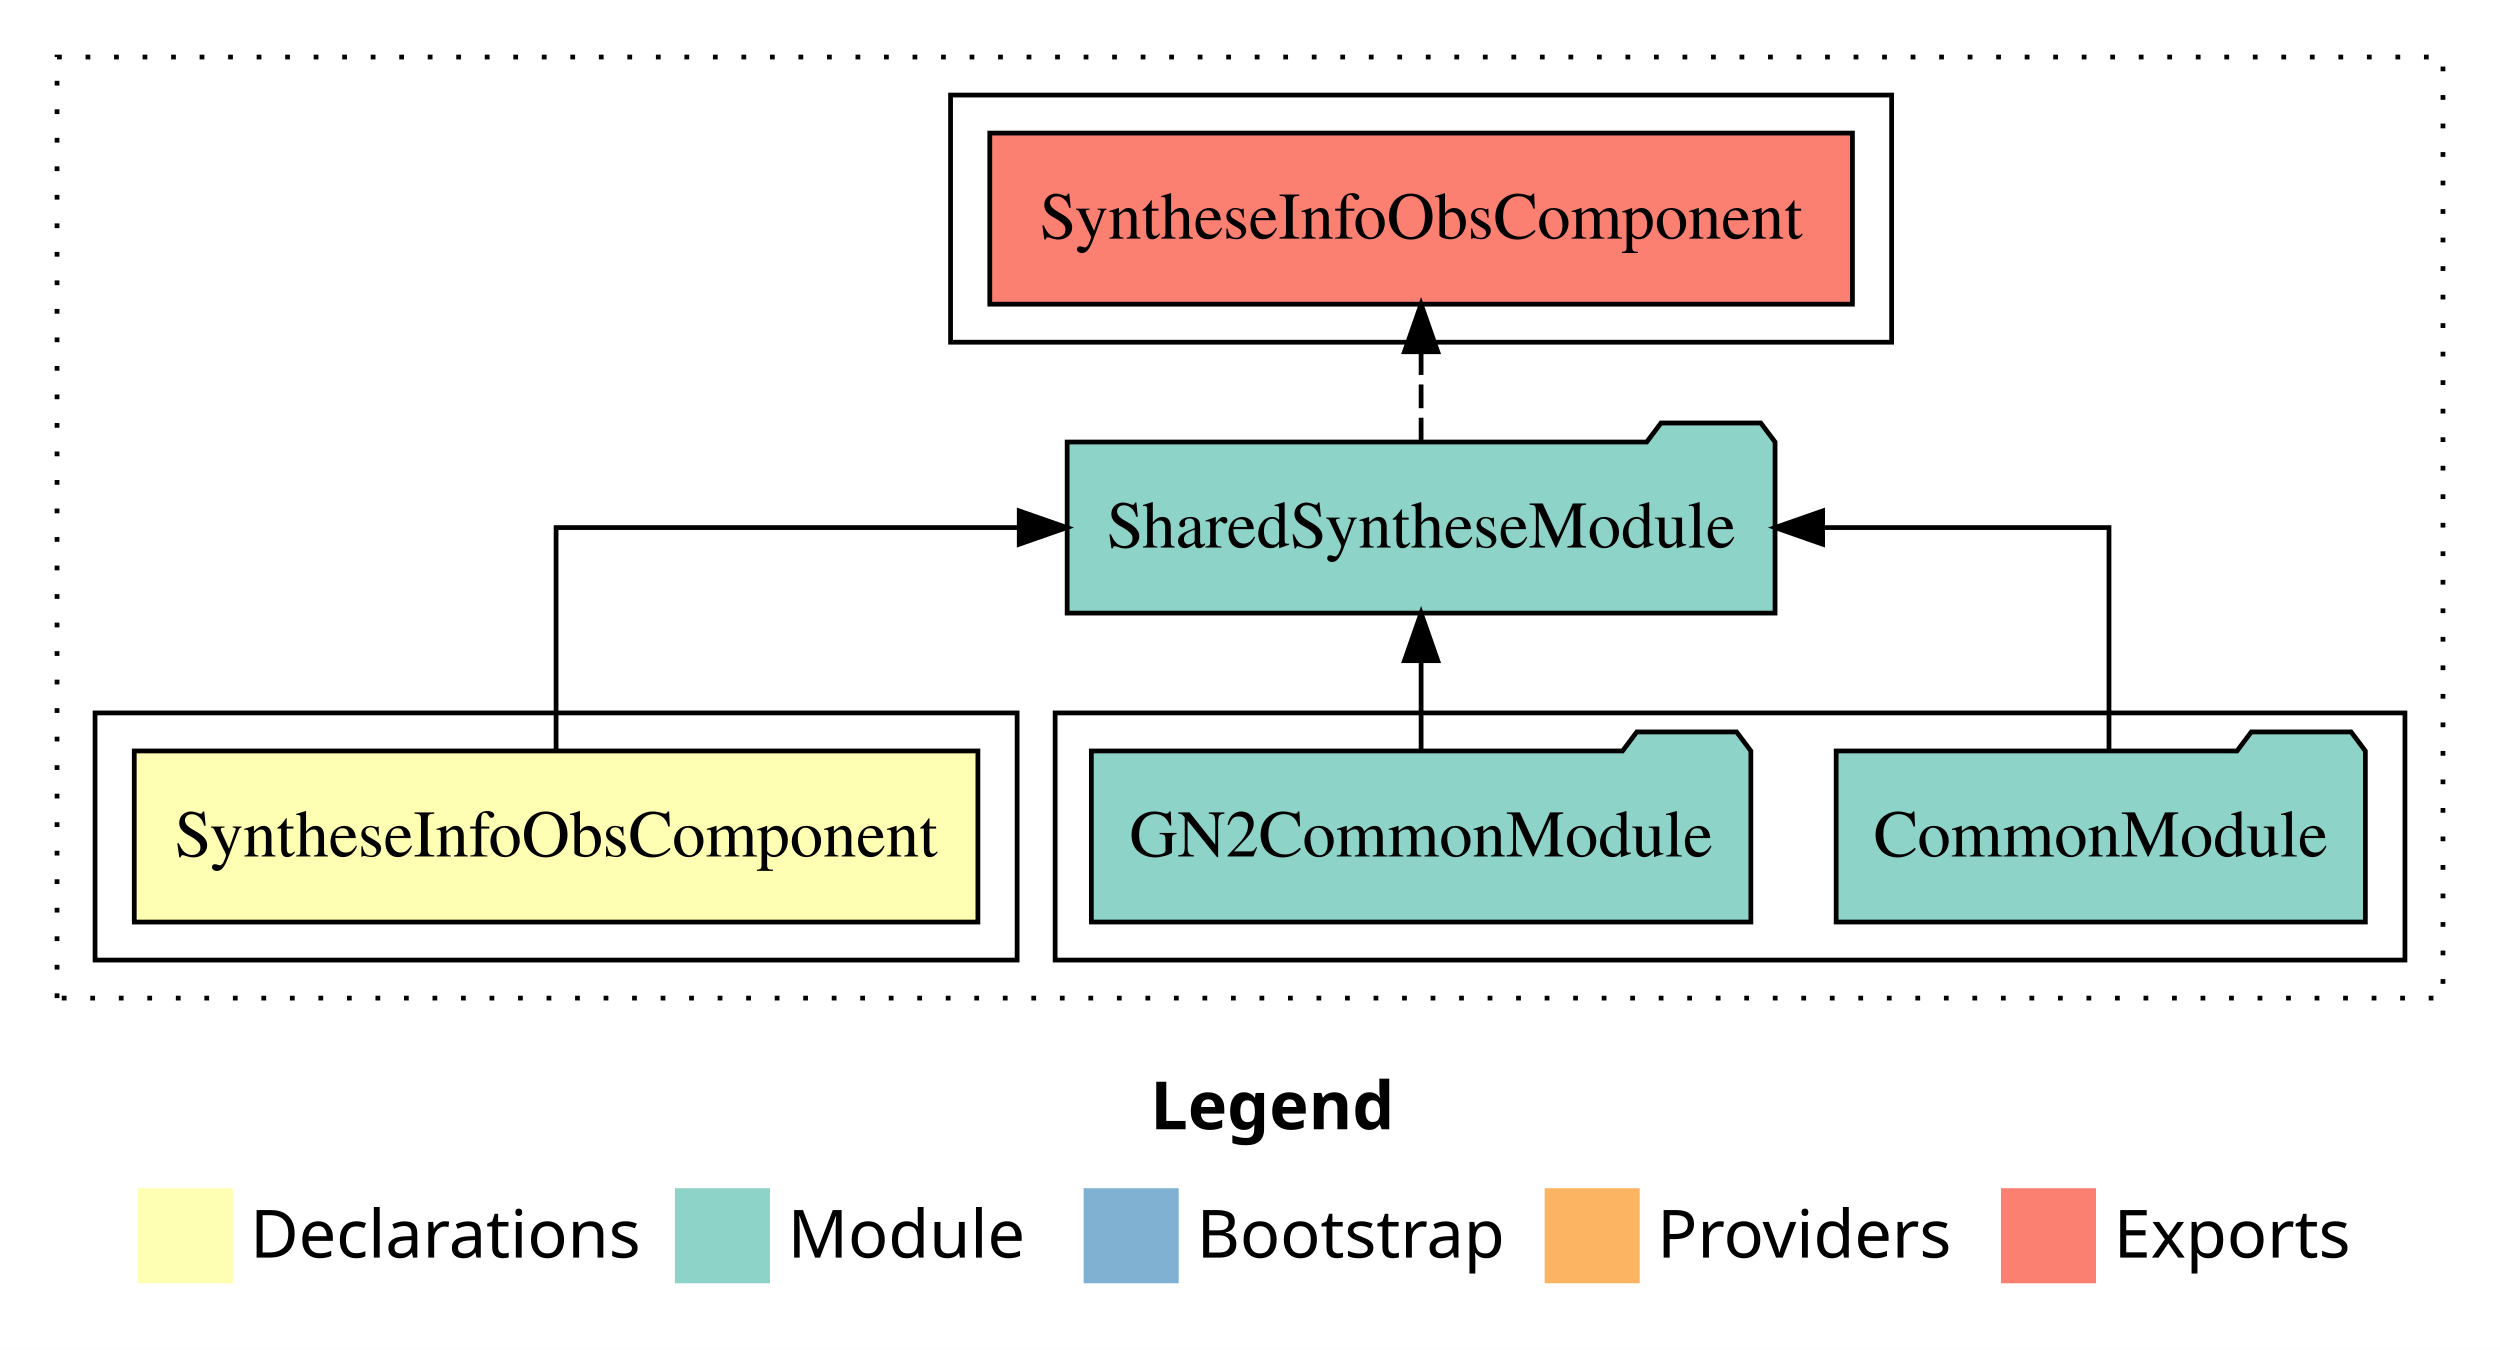
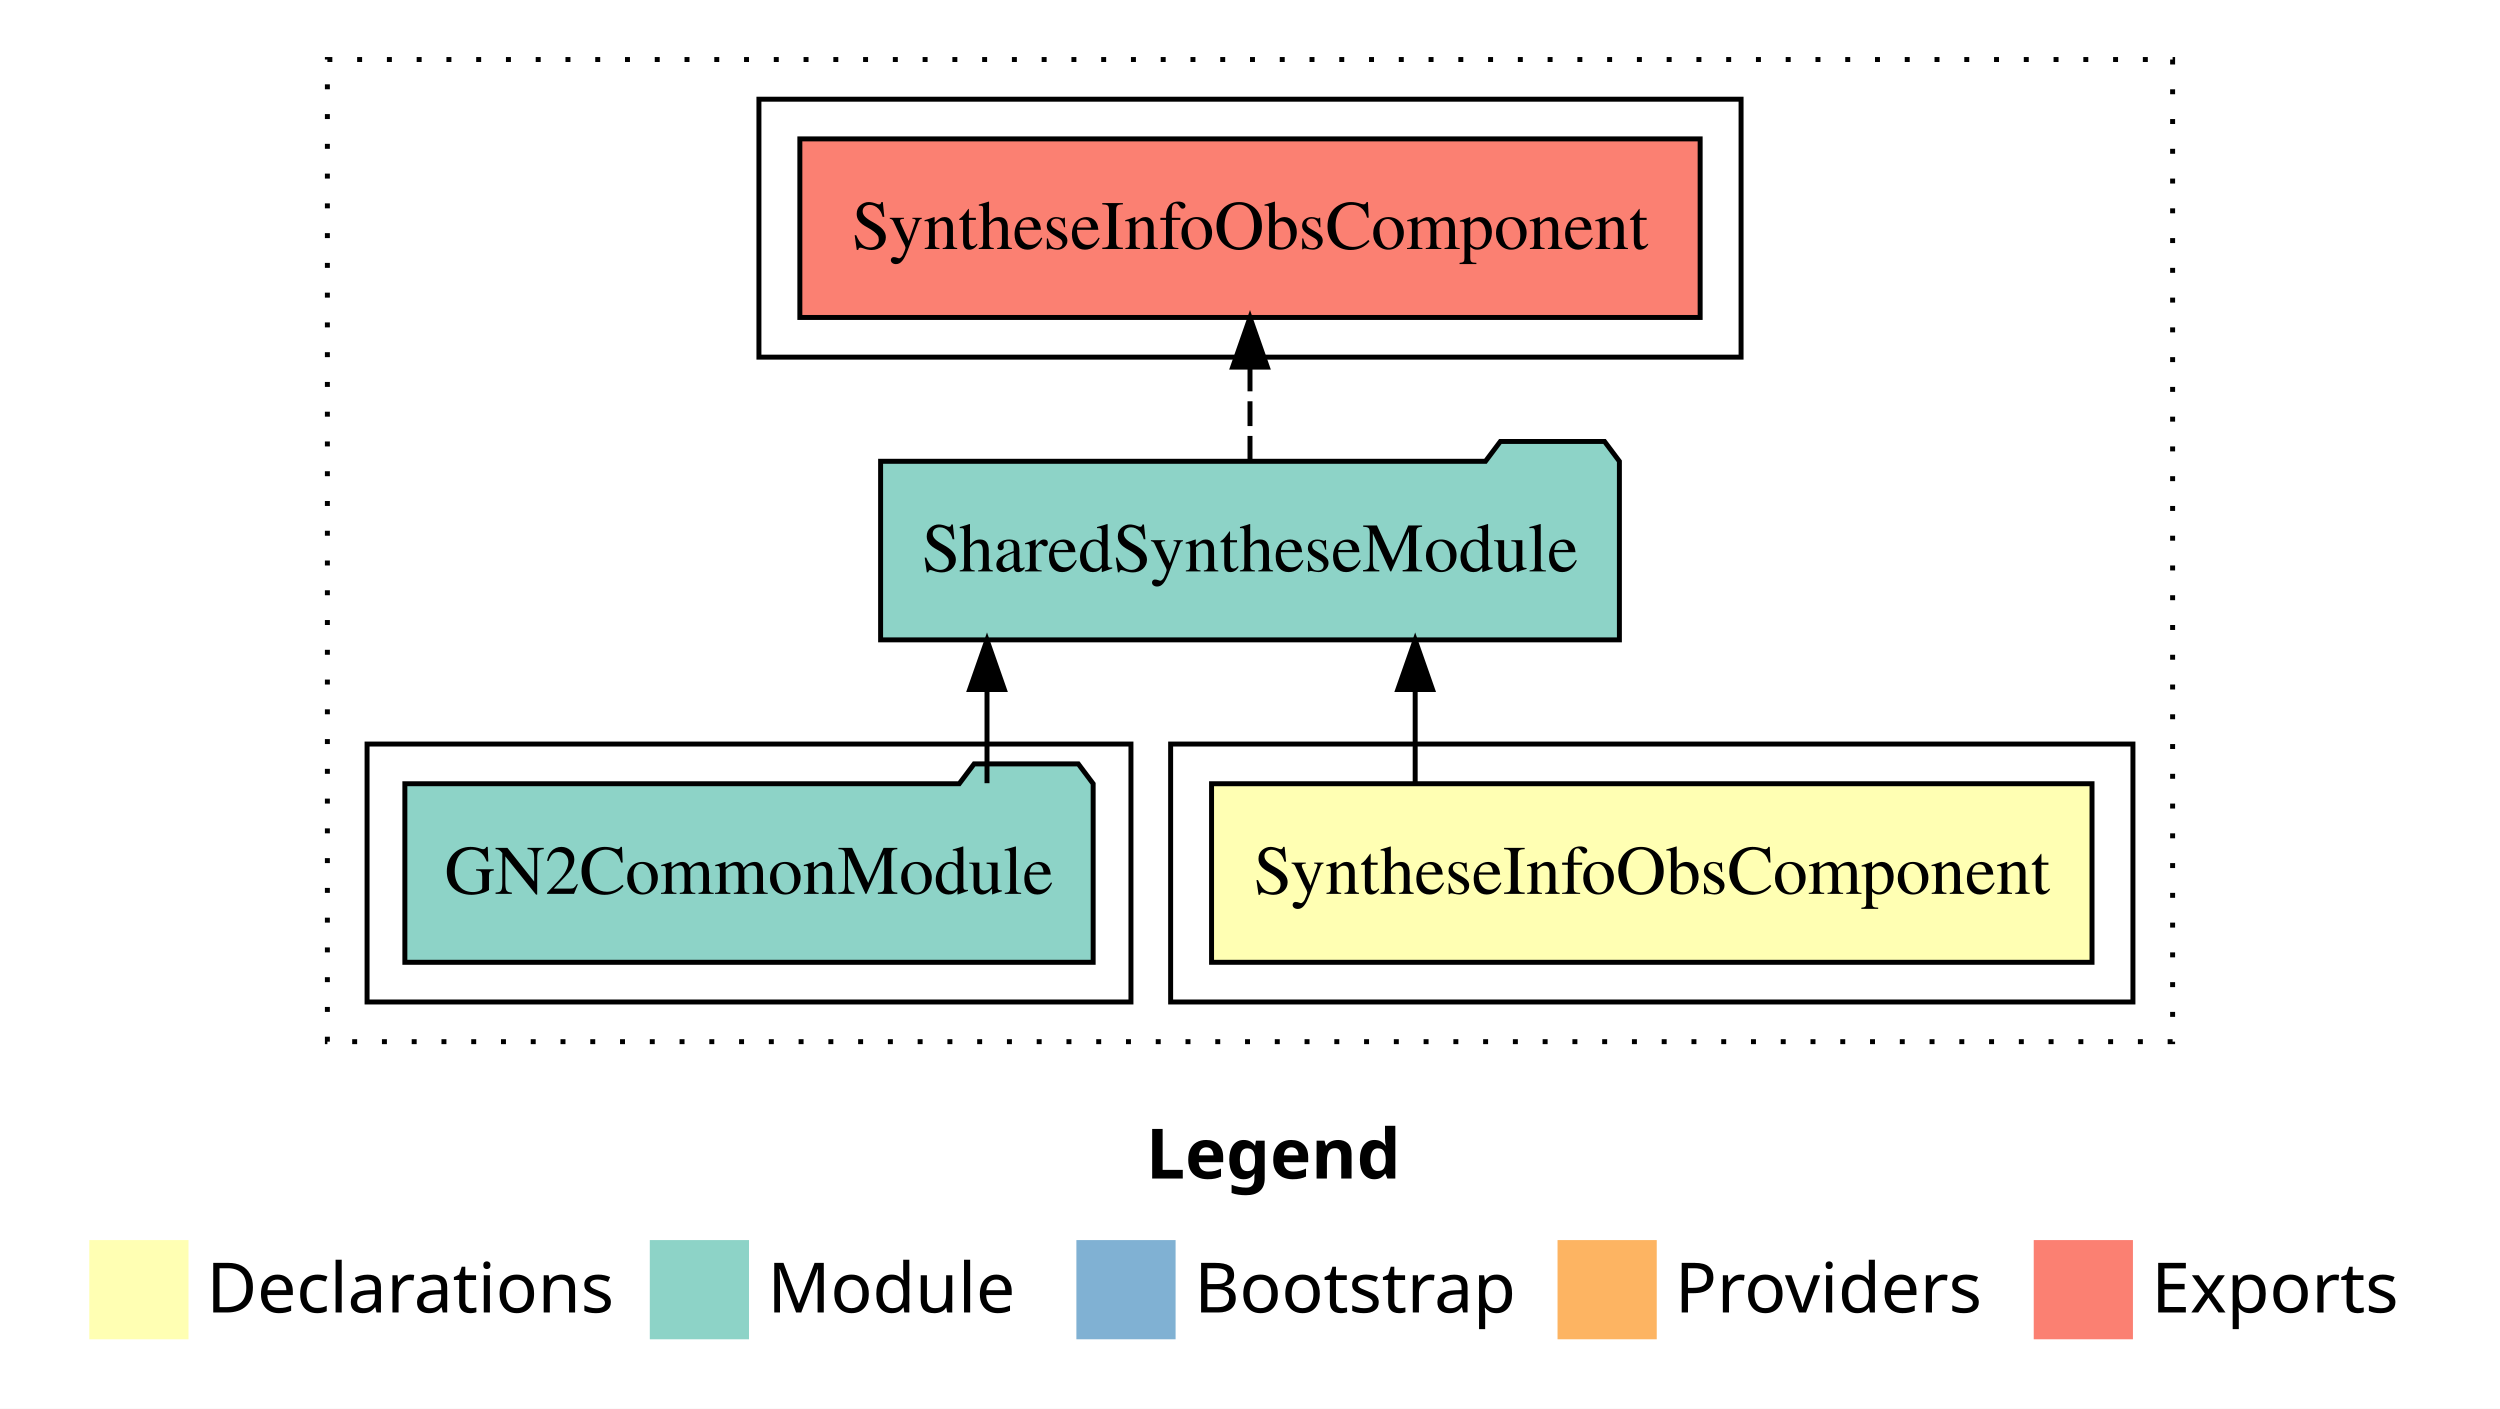
- <svg xmlns="http://www.w3.org/2000/svg" width="526pt" height="284pt" viewBox="0.00 0.00 526.00 284.00">
+ <svg xmlns="http://www.w3.org/2000/svg" width="504pt" height="284pt" viewBox="0.00 0.00 504.00 284.00">
  <g id="graph0" class="graph" transform="scale(1 1) rotate(0) translate(4 280)">
-     <polygon fill="white" stroke="transparent" points="-4,4 -4,-280 522,-280 522,4 -4,4" />
-     <text text-anchor="start" x="238.01" y="-42.4" font-family="sans-serif" font-weight="bold" font-size="14.00">Legend</text>
-     <polygon fill="#ffffb3" stroke="transparent" points="25,-10 25,-30 45,-30 45,-10 25,-10" />
-     <text text-anchor="start" x="48.63" y="-15.4" font-family="sans-serif" font-size="14.00">  Declarations</text>
-     <polygon fill="#8dd3c7" stroke="transparent" points="138,-10 138,-30 158,-30 158,-10 138,-10" />
-     <text text-anchor="start" x="161.73" y="-15.4" font-family="sans-serif" font-size="14.00">  Module</text>
-     <polygon fill="#80b1d3" stroke="transparent" points="224,-10 224,-30 244,-30 244,-10 224,-10" />
-     <text text-anchor="start" x="247.78" y="-15.4" font-family="sans-serif" font-size="14.00">  Bootstrap</text>
-     <polygon fill="#fdb462" stroke="transparent" points="321,-10 321,-30 341,-30 341,-10 321,-10" />
-     <text text-anchor="start" x="344.67" y="-15.4" font-family="sans-serif" font-size="14.00">  Providers</text>
-     <polygon fill="#fb8072" stroke="transparent" points="417,-10 417,-30 437,-30 437,-10 417,-10" />
-     <text text-anchor="start" x="440.73" y="-15.4" font-family="sans-serif" font-size="14.00">  Exports</text>
+     <polygon fill="white" stroke="transparent" points="-4,4 -4,-280 500,-280 500,4 -4,4" />
+     <text text-anchor="start" x="227.01" y="-42.4" font-family="sans-serif" font-weight="bold" font-size="14.00">Legend</text>
+     <polygon fill="#ffffb3" stroke="transparent" points="14,-10 14,-30 34,-30 34,-10 14,-10" />
+     <text text-anchor="start" x="37.63" y="-15.4" font-family="sans-serif" font-size="14.00">  Declarations</text>
+     <polygon fill="#8dd3c7" stroke="transparent" points="127,-10 127,-30 147,-30 147,-10 127,-10" />
+     <text text-anchor="start" x="150.73" y="-15.4" font-family="sans-serif" font-size="14.00">  Module</text>
+     <polygon fill="#80b1d3" stroke="transparent" points="213,-10 213,-30 233,-30 233,-10 213,-10" />
+     <text text-anchor="start" x="236.78" y="-15.4" font-family="sans-serif" font-size="14.00">  Bootstrap</text>
+     <polygon fill="#fdb462" stroke="transparent" points="310,-10 310,-30 330,-30 330,-10 310,-10" />
+     <text text-anchor="start" x="333.67" y="-15.4" font-family="sans-serif" font-size="14.00">  Providers</text>
+     <polygon fill="#fb8072" stroke="transparent" points="406,-10 406,-30 426,-30 426,-10 406,-10" />
+     <text text-anchor="start" x="429.73" y="-15.4" font-family="sans-serif" font-size="14.00">  Exports</text>
    <g id="clust1" class="cluster">
-       <polygon fill="none" stroke="black" stroke-dasharray="1,5" points="8,-70 8,-268 510,-268 510,-70 8,-70" />
+       <polygon fill="none" stroke="black" stroke-dasharray="1,5" points="62,-70 62,-268 434,-268 434,-70 62,-70" />
+     </g>
+     <g id="clust5" class="cluster">
+       <polygon fill="none" stroke="black" points="149,-208 149,-260 347,-260 347,-208 149,-208" />
+     </g>
+     <g id="clust2" class="cluster">
+       <polygon fill="none" stroke="black" points="232,-78 232,-130 426,-130 426,-78 232,-78" />
    </g>
    <g id="clust4" class="cluster">
-       <polygon fill="none" stroke="black" points="218,-78 218,-130 502,-130 502,-78 218,-78" />
-     </g>
-     <g id="clust5" class="cluster">
-       <polygon fill="none" stroke="black" points="196,-208 196,-260 394,-260 394,-208 196,-208" />
-     </g>
-     <g id="clust2" class="cluster">
-       <polygon fill="none" stroke="black" points="16,-78 16,-130 210,-130 210,-78 16,-78" />
+       <polygon fill="none" stroke="black" points="70,-78 70,-130 224,-130 224,-78 70,-78" />
    </g>
    <g id="node1" class="node">
-       <polygon fill="#ffffb3" stroke="black" points="201.75,-122 24.25,-122 24.25,-86 201.75,-86 201.75,-122" />
-       <text text-anchor="middle" x="113" y="-99.8" font-family="Times,serif" font-size="14.00">SyntheseInfoObsComponent</text>
+       <polygon fill="#ffffb3" stroke="black" points="417.75,-122 240.25,-122 240.25,-86 417.75,-86 417.75,-122" />
+       <text text-anchor="middle" x="329" y="-99.8" font-family="Times,serif" font-size="14.00">SyntheseInfoObsComponent</text>
    </g>
    <g id="node2" class="node">
-       <polygon fill="#8dd3c7" stroke="black" points="369.47,-187 366.47,-191 345.47,-191 342.47,-187 220.53,-187 220.53,-151 369.47,-151 369.47,-187" />
-       <text text-anchor="middle" x="295" y="-164.8" font-family="Times,serif" font-size="14.00">SharedSyntheseModule</text>
+       <polygon fill="#8dd3c7" stroke="black" points="322.47,-187 319.47,-191 298.47,-191 295.47,-187 173.53,-187 173.53,-151 322.47,-151 322.47,-187" />
+       <text text-anchor="middle" x="248" y="-164.8" font-family="Times,serif" font-size="14.00">SharedSyntheseModule</text>
    </g>
    <g id="edge1" class="edge">
-       <path fill="none" stroke="black" d="M113,-122.11C113,-141.34 113,-169 113,-169 113,-169 210.45,-169 210.45,-169" />
-       <polygon fill="black" stroke="black" points="210.45,-172.5 220.45,-169 210.45,-165.5 210.45,-172.5" />
+       <path fill="none" stroke="black" d="M281.3,-122.11C281.3,-122.11 281.3,-140.99 281.3,-140.99" />
+       <polygon fill="black" stroke="black" points="277.8,-140.99 281.3,-150.99 284.8,-140.99 277.8,-140.99" />
    </g>
-     <g id="node5" class="node">
-       <polygon fill="#fb8072" stroke="black" points="385.75,-252 204.25,-252 204.25,-216 385.75,-216 385.75,-252" />
-       <text text-anchor="middle" x="295" y="-229.8" font-family="Times,serif" font-size="14.00">SyntheseInfoObsComponent </text>
+     <g id="node4" class="node">
+       <polygon fill="#fb8072" stroke="black" points="338.75,-252 157.25,-252 157.25,-216 338.75,-216 338.75,-252" />
+       <text text-anchor="middle" x="248" y="-229.8" font-family="Times,serif" font-size="14.00">SyntheseInfoObsComponent </text>
    </g>
-     <g id="edge4" class="edge">
-       <path fill="none" stroke="black" stroke-dasharray="5,2" d="M295,-187.11C295,-187.11 295,-205.99 295,-205.99" />
-       <polygon fill="black" stroke="black" points="291.5,-205.99 295,-215.99 298.5,-205.99 291.5,-205.99" />
+     <g id="edge3" class="edge">
+       <path fill="none" stroke="black" stroke-dasharray="5,2" d="M248,-187.11C248,-187.11 248,-205.99 248,-205.99" />
+       <polygon fill="black" stroke="black" points="244.5,-205.99 248,-215.99 251.5,-205.99 244.5,-205.99" />
    </g>
    <g id="node3" class="node">
-       <polygon fill="#8dd3c7" stroke="black" points="493.67,-122 490.67,-126 469.67,-126 466.67,-122 382.33,-122 382.33,-86 493.67,-86 493.67,-122" />
-       <text text-anchor="middle" x="438" y="-99.8" font-family="Times,serif" font-size="14.00">CommonModule</text>
+       <polygon fill="#8dd3c7" stroke="black" points="216.38,-122 213.38,-126 192.38,-126 189.38,-122 77.62,-122 77.62,-86 216.38,-86 216.38,-122" />
+       <text text-anchor="middle" x="147" y="-99.8" font-family="Times,serif" font-size="14.00">GN2CommonModule</text>
    </g>
    <g id="edge2" class="edge">
-       <path fill="none" stroke="black" d="M439.73,-122.11C439.73,-141.34 439.73,-169 439.73,-169 439.73,-169 379.48,-169 379.48,-169" />
-       <polygon fill="black" stroke="black" points="379.48,-165.5 369.48,-169 379.48,-172.5 379.48,-165.5" />
-     </g>
-     <g id="node4" class="node">
-       <polygon fill="#8dd3c7" stroke="black" points="364.38,-122 361.38,-126 340.38,-126 337.38,-122 225.62,-122 225.62,-86 364.38,-86 364.38,-122" />
-       <text text-anchor="middle" x="295" y="-99.8" font-family="Times,serif" font-size="14.00">GN2CommonModule</text>
-     </g>
-     <g id="edge3" class="edge">
-       <path fill="none" stroke="black" d="M295,-122.11C295,-122.11 295,-140.99 295,-140.99" />
-       <polygon fill="black" stroke="black" points="291.5,-140.99 295,-150.99 298.5,-140.99 291.5,-140.99" />
+       <path fill="none" stroke="black" d="M194.98,-122.11C194.98,-122.11 194.98,-140.99 194.98,-140.99" />
+       <polygon fill="black" stroke="black" points="191.48,-140.99 194.98,-150.99 198.48,-140.99 191.48,-140.99" />
    </g>
  </g>
</svg>
